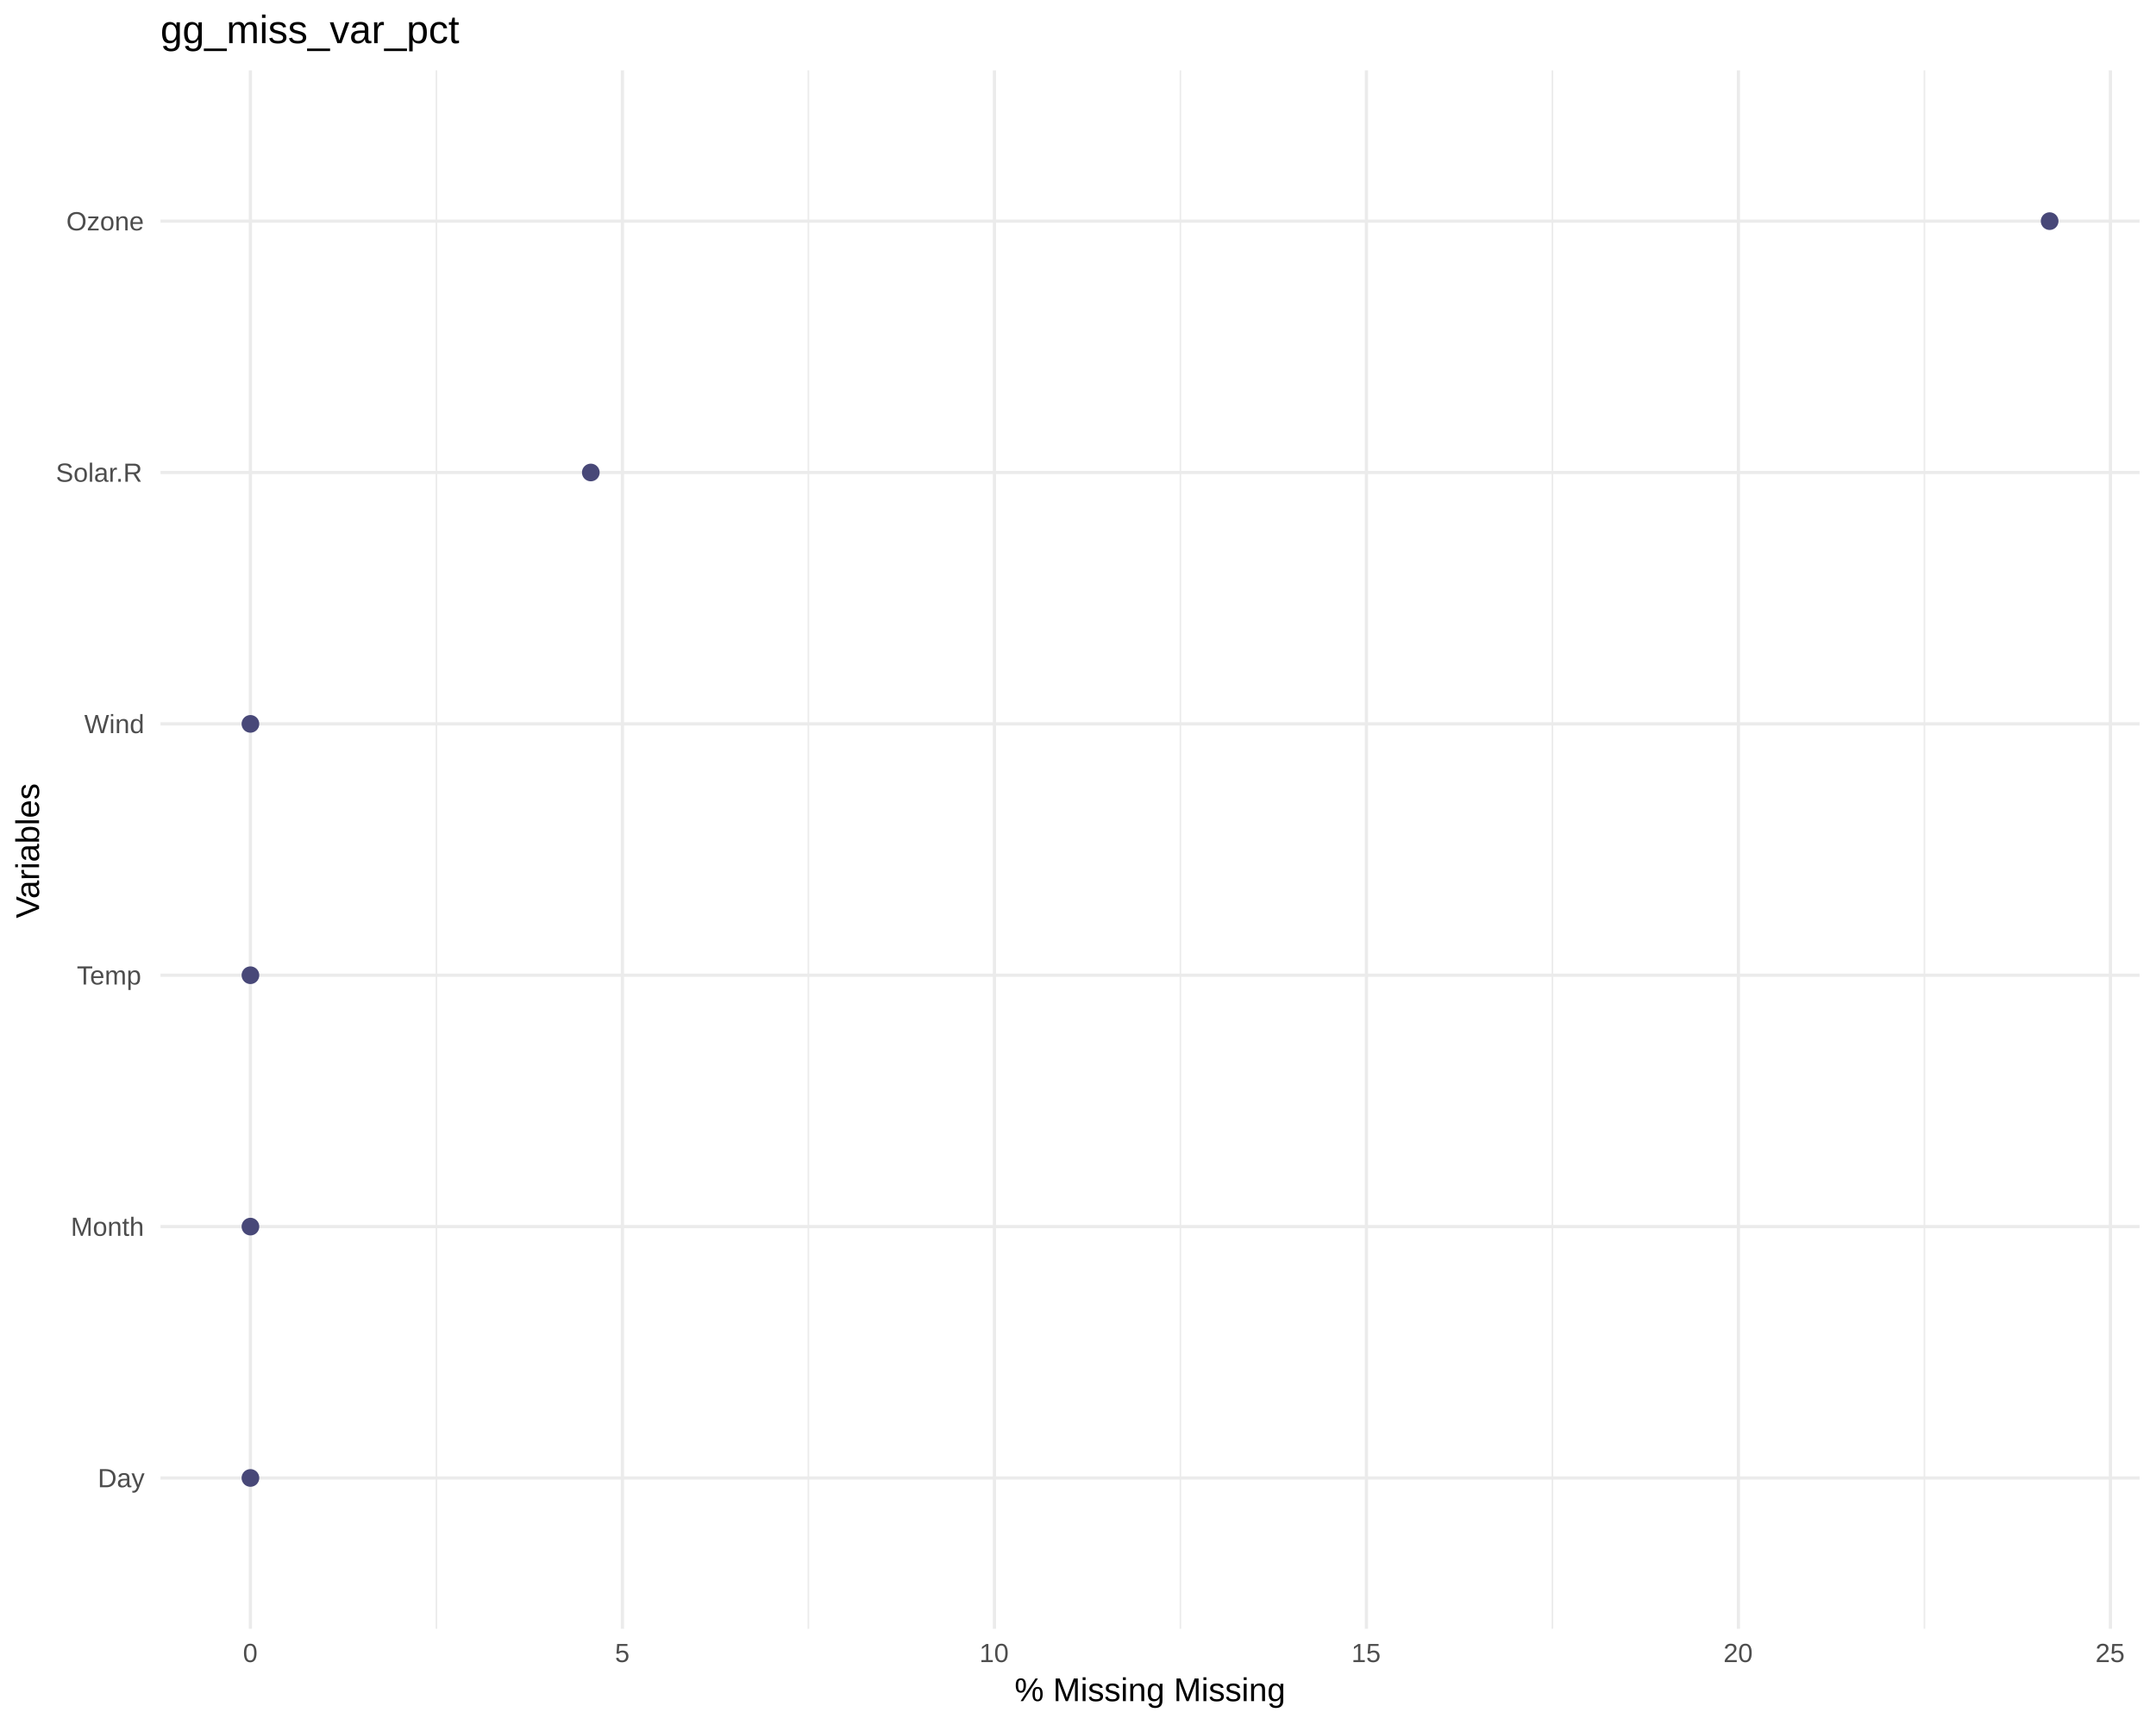
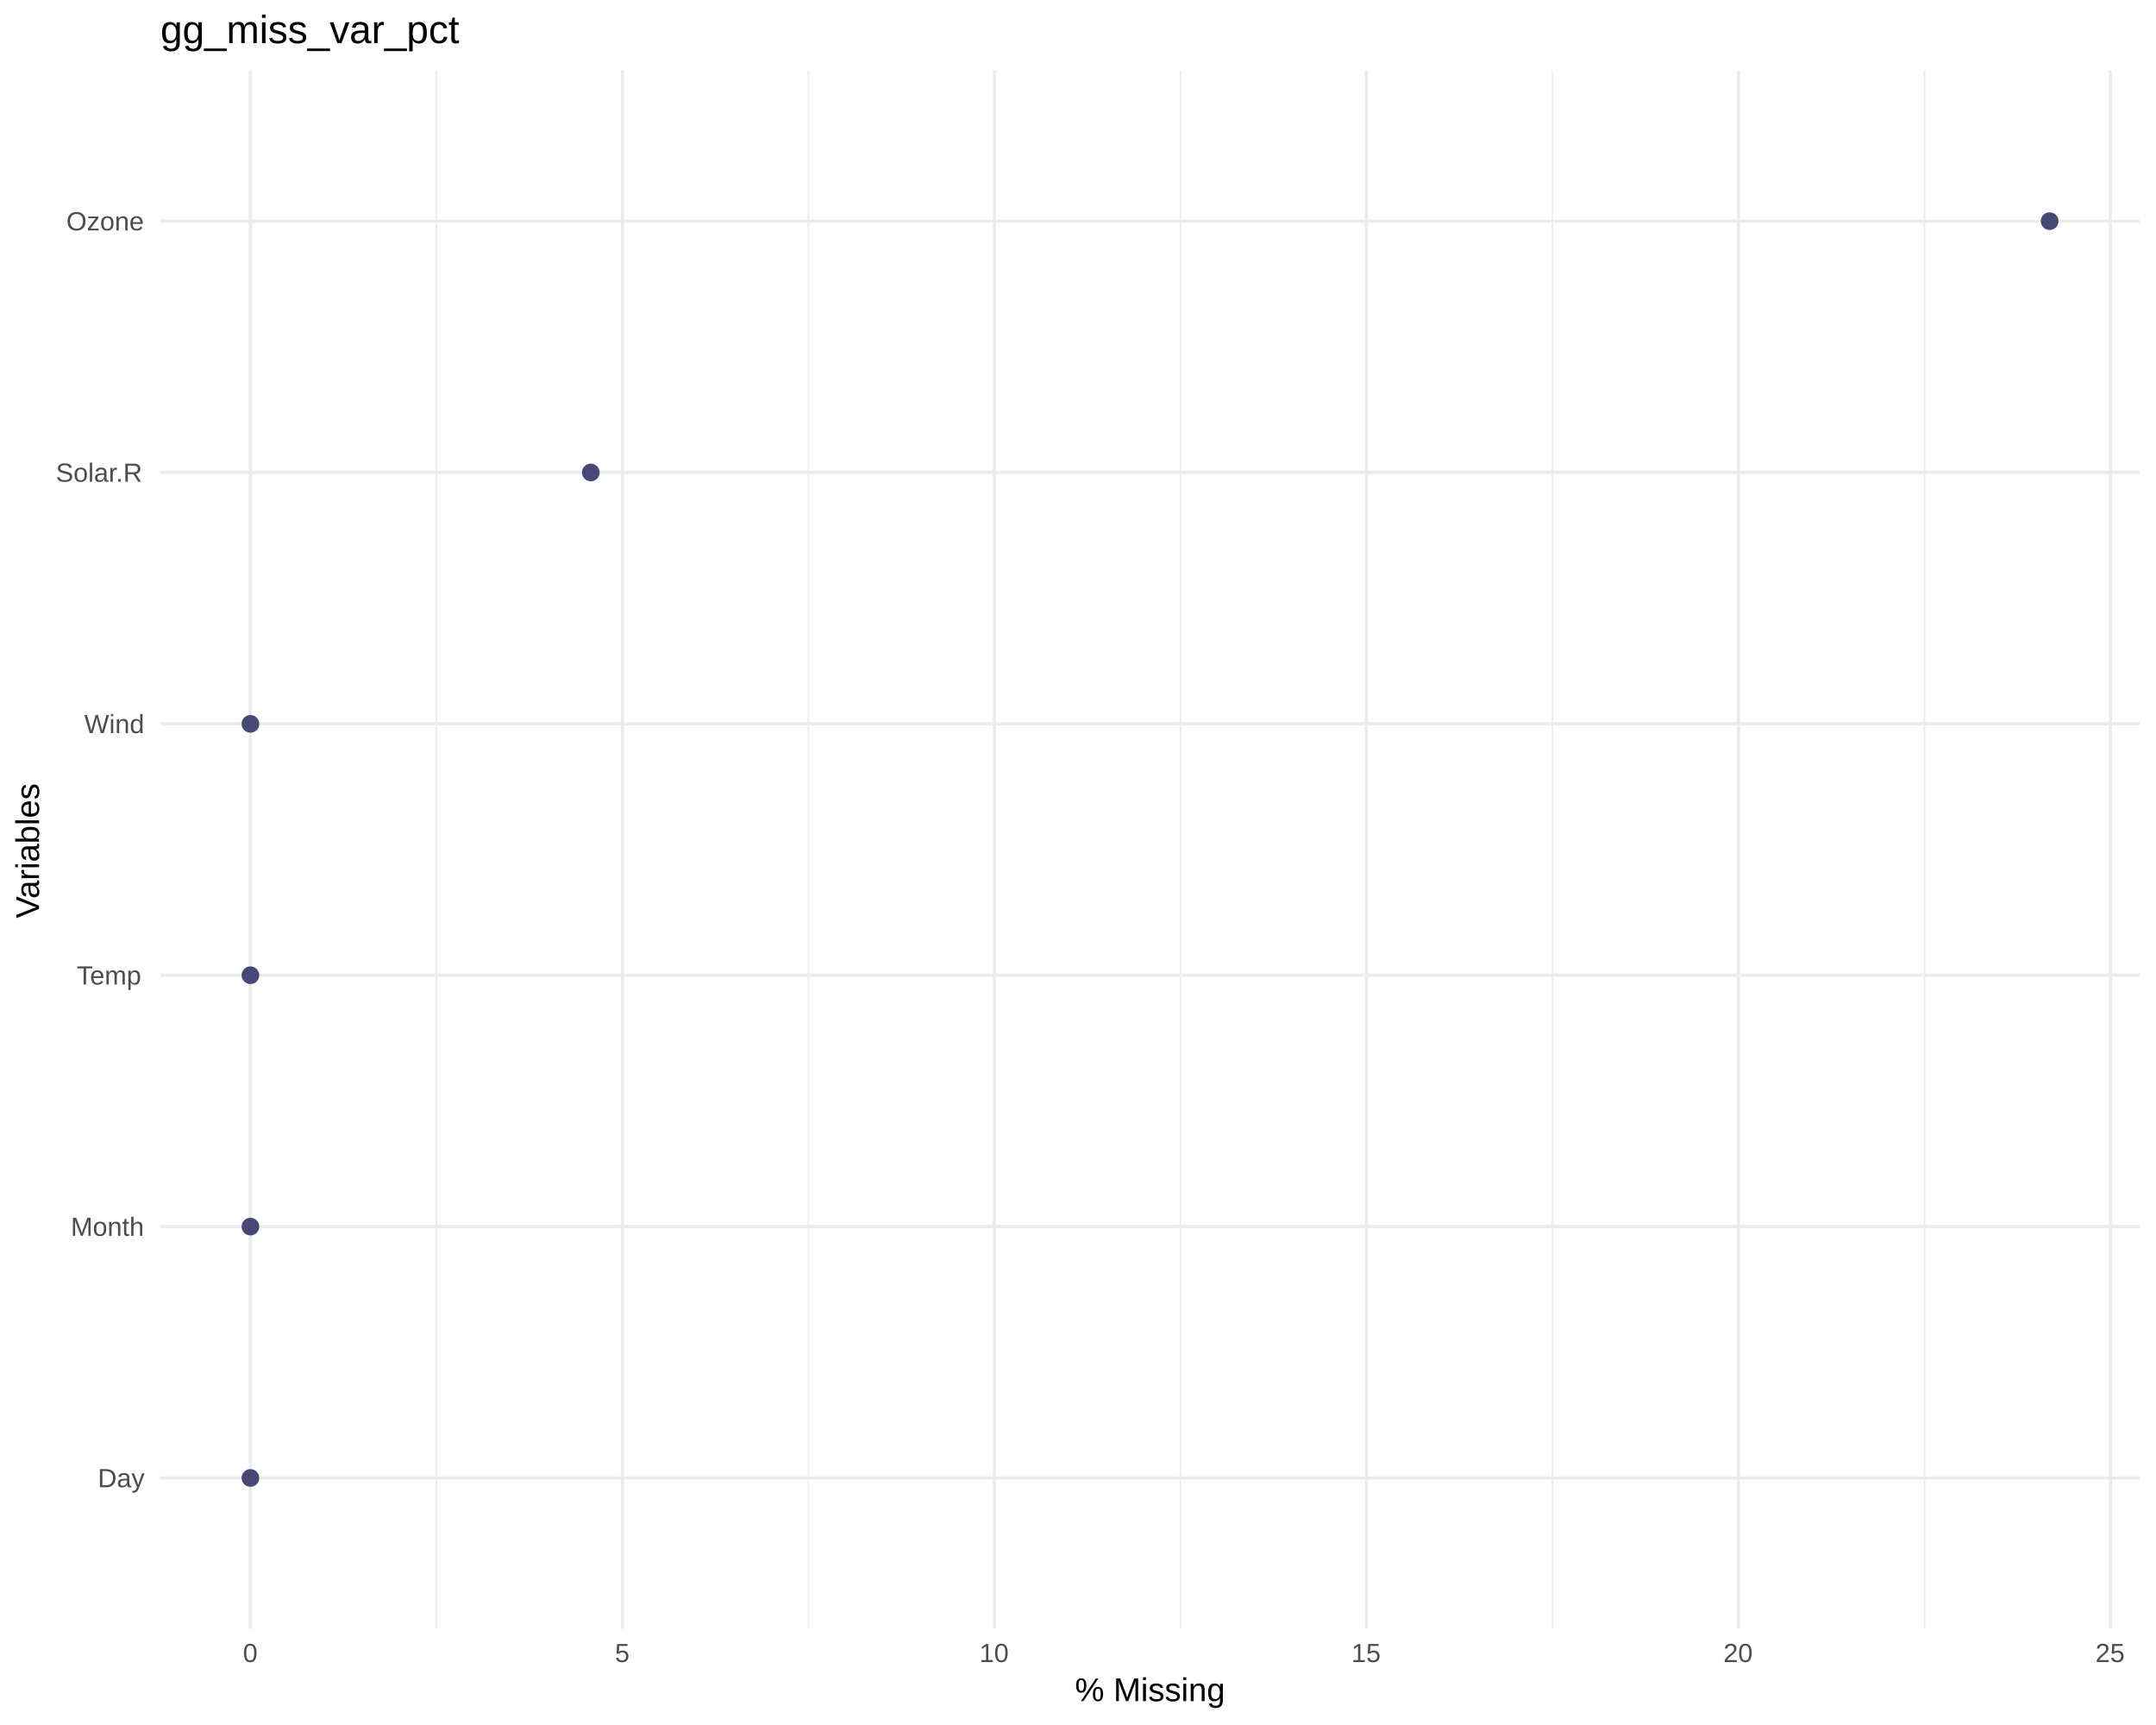
<svg xmlns="http://www.w3.org/2000/svg" viewBox="0 0 720.00 576.00">
  <defs>
    <style type="text/css">
    line, polyline, path, rect, circle {
      fill: none;
      stroke: #000000;
      stroke-linecap: round;
      stroke-linejoin: round;
      stroke-miterlimit: 10.00;
    }
  </style>
  </defs>
  <rect width="100%" height="100%" style="stroke: none; fill: #FFFFFF;" />
  <defs>
    <clipPath id="cpNTMuNTg4Mnw3MTQuNTIxfDU0My44NzV8MjMuNDc2Nw==">
      <rect x="53.59" y="23.48" width="660.93" height="520.40" />
    </clipPath>
  </defs>
  <polyline points="145.75,543.88 145.75,23.48 " style="stroke-width: 0.53; stroke: #EBEBEB; stroke-linecap: butt;" clip-path="url(#cpNTMuNTg4Mnw3MTQuNTIxfDU0My44NzV8MjMuNDc2Nw==)" />
  <polyline points="269.97,543.88 269.97,23.48 " style="stroke-width: 0.53; stroke: #EBEBEB; stroke-linecap: butt;" clip-path="url(#cpNTMuNTg4Mnw3MTQuNTIxfDU0My44NzV8MjMuNDc2Nw==)" />
  <polyline points="394.20,543.88 394.20,23.48 " style="stroke-width: 0.53; stroke: #EBEBEB; stroke-linecap: butt;" clip-path="url(#cpNTMuNTg4Mnw3MTQuNTIxfDU0My44NzV8MjMuNDc2Nw==)" />
  <polyline points="518.43,543.88 518.43,23.48 " style="stroke-width: 0.53; stroke: #EBEBEB; stroke-linecap: butt;" clip-path="url(#cpNTMuNTg4Mnw3MTQuNTIxfDU0My44NzV8MjMuNDc2Nw==)" />
  <polyline points="642.66,543.88 642.66,23.48 " style="stroke-width: 0.53; stroke: #EBEBEB; stroke-linecap: butt;" clip-path="url(#cpNTMuNTg4Mnw3MTQuNTIxfDU0My44NzV8MjMuNDc2Nw==)" />
  <polyline points="53.59,493.51 714.52,493.51 " style="stroke-width: 1.07; stroke: #EBEBEB; stroke-linecap: butt;" clip-path="url(#cpNTMuNTg4Mnw3MTQuNTIxfDU0My44NzV8MjMuNDc2Nw==)" />
  <polyline points="53.59,409.58 714.52,409.58 " style="stroke-width: 1.07; stroke: #EBEBEB; stroke-linecap: butt;" clip-path="url(#cpNTMuNTg4Mnw3MTQuNTIxfDU0My44NzV8MjMuNDc2Nw==)" />
  <polyline points="53.59,325.64 714.52,325.64 " style="stroke-width: 1.07; stroke: #EBEBEB; stroke-linecap: butt;" clip-path="url(#cpNTMuNTg4Mnw3MTQuNTIxfDU0My44NzV8MjMuNDc2Nw==)" />
  <polyline points="53.59,241.71 714.52,241.71 " style="stroke-width: 1.07; stroke: #EBEBEB; stroke-linecap: butt;" clip-path="url(#cpNTMuNTg4Mnw3MTQuNTIxfDU0My44NzV8MjMuNDc2Nw==)" />
  <polyline points="53.59,157.77 714.52,157.77 " style="stroke-width: 1.07; stroke: #EBEBEB; stroke-linecap: butt;" clip-path="url(#cpNTMuNTg4Mnw3MTQuNTIxfDU0My44NzV8MjMuNDc2Nw==)" />
  <polyline points="53.59,73.84 714.52,73.84 " style="stroke-width: 1.07; stroke: #EBEBEB; stroke-linecap: butt;" clip-path="url(#cpNTMuNTg4Mnw3MTQuNTIxfDU0My44NzV8MjMuNDc2Nw==)" />
  <polyline points="83.63,543.88 83.63,23.48 " style="stroke-width: 1.07; stroke: #EBEBEB; stroke-linecap: butt;" clip-path="url(#cpNTMuNTg4Mnw3MTQuNTIxfDU0My44NzV8MjMuNDc2Nw==)" />
  <polyline points="207.86,543.88 207.86,23.48 " style="stroke-width: 1.07; stroke: #EBEBEB; stroke-linecap: butt;" clip-path="url(#cpNTMuNTg4Mnw3MTQuNTIxfDU0My44NzV8MjMuNDc2Nw==)" />
  <polyline points="332.09,543.88 332.09,23.48 " style="stroke-width: 1.07; stroke: #EBEBEB; stroke-linecap: butt;" clip-path="url(#cpNTMuNTg4Mnw3MTQuNTIxfDU0My44NzV8MjMuNDc2Nw==)" />
  <polyline points="456.32,543.88 456.32,23.48 " style="stroke-width: 1.07; stroke: #EBEBEB; stroke-linecap: butt;" clip-path="url(#cpNTMuNTg4Mnw3MTQuNTIxfDU0My44NzV8MjMuNDc2Nw==)" />
  <polyline points="580.55,543.88 580.55,23.48 " style="stroke-width: 1.07; stroke: #EBEBEB; stroke-linecap: butt;" clip-path="url(#cpNTMuNTg4Mnw3MTQuNTIxfDU0My44NzV8MjMuNDc2Nw==)" />
  <polyline points="704.78,543.88 704.78,23.48 " style="stroke-width: 1.07; stroke: #EBEBEB; stroke-linecap: butt;" clip-path="url(#cpNTMuNTg4Mnw3MTQuNTIxfDU0My44NzV8MjMuNDc2Nw==)" />
  <rect x="83.63" y="493.51" width="0.00" height="0.00" style="stroke-width: 1.07; stroke: #484878; stroke-linecap: butt; fill: #484878;" clip-path="url(#cpNTMuNTg4Mnw3MTQuNTIxfDU0My44NzV8MjMuNDc2Nw==)" />
  <rect x="83.63" y="409.58" width="0.00" height="0.00" style="stroke-width: 1.07; stroke: #484878; stroke-linecap: butt; fill: #484878;" clip-path="url(#cpNTMuNTg4Mnw3MTQuNTIxfDU0My44NzV8MjMuNDc2Nw==)" />
  <rect x="83.63" y="325.64" width="0.00" height="0.00" style="stroke-width: 1.07; stroke: #484878; stroke-linecap: butt; fill: #484878;" clip-path="url(#cpNTMuNTg4Mnw3MTQuNTIxfDU0My44NzV8MjMuNDc2Nw==)" />
  <rect x="83.63" y="241.71" width="0.00" height="0.00" style="stroke-width: 1.07; stroke: #484878; stroke-linecap: butt; fill: #484878;" clip-path="url(#cpNTMuNTg4Mnw3MTQuNTIxfDU0My44NzV8MjMuNDc2Nw==)" />
  <rect x="83.63" y="157.77" width="113.67" height="0.00" style="stroke-width: 1.07; stroke: #484878; stroke-linecap: butt; fill: #484878;" clip-path="url(#cpNTMuNTg4Mnw3MTQuNTIxfDU0My44NzV8MjMuNDc2Nw==)" />
  <rect x="83.63" y="73.84" width="600.85" height="0.00" style="stroke-width: 1.07; stroke: #484878; stroke-linecap: butt; fill: #484878;" clip-path="url(#cpNTMuNTg4Mnw3MTQuNTIxfDU0My44NzV8MjMuNDc2Nw==)" />
  <circle cx="684.48" cy="73.84" r="1.95pt" style="stroke-width: 0.71; stroke: #484878; fill: #484878;" clip-path="url(#cpNTMuNTg4Mnw3MTQuNTIxfDU0My44NzV8MjMuNDc2Nw==)" />
  <circle cx="197.30" cy="157.77" r="1.95pt" style="stroke-width: 0.71; stroke: #484878; fill: #484878;" clip-path="url(#cpNTMuNTg4Mnw3MTQuNTIxfDU0My44NzV8MjMuNDc2Nw==)" />
  <circle cx="83.63" cy="241.71" r="1.95pt" style="stroke-width: 0.71; stroke: #484878; fill: #484878;" clip-path="url(#cpNTMuNTg4Mnw3MTQuNTIxfDU0My44NzV8MjMuNDc2Nw==)" />
  <circle cx="83.63" cy="325.64" r="1.95pt" style="stroke-width: 0.71; stroke: #484878; fill: #484878;" clip-path="url(#cpNTMuNTg4Mnw3MTQuNTIxfDU0My44NzV8MjMuNDc2Nw==)" />
  <circle cx="83.63" cy="409.58" r="1.95pt" style="stroke-width: 0.71; stroke: #484878; fill: #484878;" clip-path="url(#cpNTMuNTg4Mnw3MTQuNTIxfDU0My44NzV8MjMuNDc2Nw==)" />
  <circle cx="83.63" cy="493.51" r="1.95pt" style="stroke-width: 0.71; stroke: #484878; fill: #484878;" clip-path="url(#cpNTMuNTg4Mnw3MTQuNTIxfDU0My44NzV8MjMuNDc2Nw==)" />
  <defs>
    <clipPath id="cpMHw3MjB8NTc2fDA=">
      <rect x="0.00" y="0.00" width="720.00" height="576.00" />
    </clipPath>
  </defs>
  <g clip-path="url(#cpMHw3MjB8NTc2fDA=)">
    <text x="32.65" y="496.61" style="font-size: 8.80px; fill: #4D4D4D; font-family: Liberation Sans;" textLength="16.00px" lengthAdjust="spacingAndGlyphs">Day</text>
  </g>
  <g clip-path="url(#cpMHw3MjB8NTc2fDA=)">
    <text x="23.64" y="412.67" style="font-size: 8.80px; fill: #4D4D4D; font-family: Liberation Sans;" textLength="25.01px" lengthAdjust="spacingAndGlyphs">Month</text>
  </g>
  <g clip-path="url(#cpMHw3MjB8NTc2fDA=)">
    <text x="25.65" y="328.74" style="font-size: 8.80px; fill: #4D4D4D; font-family: Liberation Sans;" textLength="23.01px" lengthAdjust="spacingAndGlyphs">Temp</text>
  </g>
  <g clip-path="url(#cpMHw3MjB8NTc2fDA=)">
    <text x="28.15" y="244.80" style="font-size: 8.80px; fill: #4D4D4D; font-family: Liberation Sans;" textLength="20.50px" lengthAdjust="spacingAndGlyphs">Wind</text>
  </g>
  <g clip-path="url(#cpMHw3MjB8NTc2fDA=)">
    <text x="18.65" y="160.87" style="font-size: 8.80px; fill: #4D4D4D; font-family: Liberation Sans;" textLength="30.01px" lengthAdjust="spacingAndGlyphs">Solar.R</text>
  </g>
  <g clip-path="url(#cpMHw3MjB8NTc2fDA=)">
    <text x="22.14" y="76.93" style="font-size: 8.80px; fill: #4D4D4D; font-family: Liberation Sans;" textLength="26.52px" lengthAdjust="spacingAndGlyphs">Ozone</text>
  </g>
  <g clip-path="url(#cpMHw3MjB8NTc2fDA=)">
    <text x="81.13" y="554.99" style="font-size: 8.80px; fill: #4D4D4D; font-family: Liberation Sans;" textLength="5.01px" lengthAdjust="spacingAndGlyphs">0</text>
  </g>
  <g clip-path="url(#cpMHw3MjB8NTc2fDA=)">
    <text x="205.36" y="554.99" style="font-size: 8.80px; fill: #4D4D4D; font-family: Liberation Sans;" textLength="5.01px" lengthAdjust="spacingAndGlyphs">5</text>
  </g>
  <g clip-path="url(#cpMHw3MjB8NTc2fDA=)">
    <text x="327.08" y="554.99" style="font-size: 8.80px; fill: #4D4D4D; font-family: Liberation Sans;" textLength="10.01px" lengthAdjust="spacingAndGlyphs">10</text>
  </g>
  <g clip-path="url(#cpMHw3MjB8NTc2fDA=)">
    <text x="451.31" y="554.99" style="font-size: 8.80px; fill: #4D4D4D; font-family: Liberation Sans;" textLength="10.01px" lengthAdjust="spacingAndGlyphs">15</text>
  </g>
  <g clip-path="url(#cpMHw3MjB8NTc2fDA=)">
    <text x="575.54" y="554.99" style="font-size: 8.80px; fill: #4D4D4D; font-family: Liberation Sans;" textLength="10.01px" lengthAdjust="spacingAndGlyphs">20</text>
  </g>
  <g clip-path="url(#cpMHw3MjB8NTc2fDA=)">
    <text x="699.77" y="554.99" style="font-size: 8.80px; fill: #4D4D4D; font-family: Liberation Sans;" textLength="10.01px" lengthAdjust="spacingAndGlyphs">25</text>
  </g>
  <g clip-path="url(#cpMHw3MjB8NTc2fDA=)">
-     <text x="338.82" y="568.04" style="font-size: 11.00px; font-family: Liberation Sans;" textLength="90.47px" lengthAdjust="spacingAndGlyphs">% Missing Missing</text>
+     <text x="358.99" y="568.04" style="font-size: 11.00px; font-family: Liberation Sans;" textLength="50.12px" lengthAdjust="spacingAndGlyphs">% Missing</text>
  </g>
  <g clip-path="url(#cpMHw3MjB8NTc2fDA=)">
    <text transform="translate(13.04,306.61) rotate(-90)" style="font-size: 11.00px; font-family: Liberation Sans;" textLength="45.86px" lengthAdjust="spacingAndGlyphs">Variables</text>
  </g>
  <g clip-path="url(#cpMHw3MjB8NTc2fDA=)">
    <text x="53.59" y="14.42" style="font-size: 13.20px; font-family: Liberation Sans;" textLength="98.27px" lengthAdjust="spacingAndGlyphs">gg_miss_var_pct</text>
  </g>
</svg>
